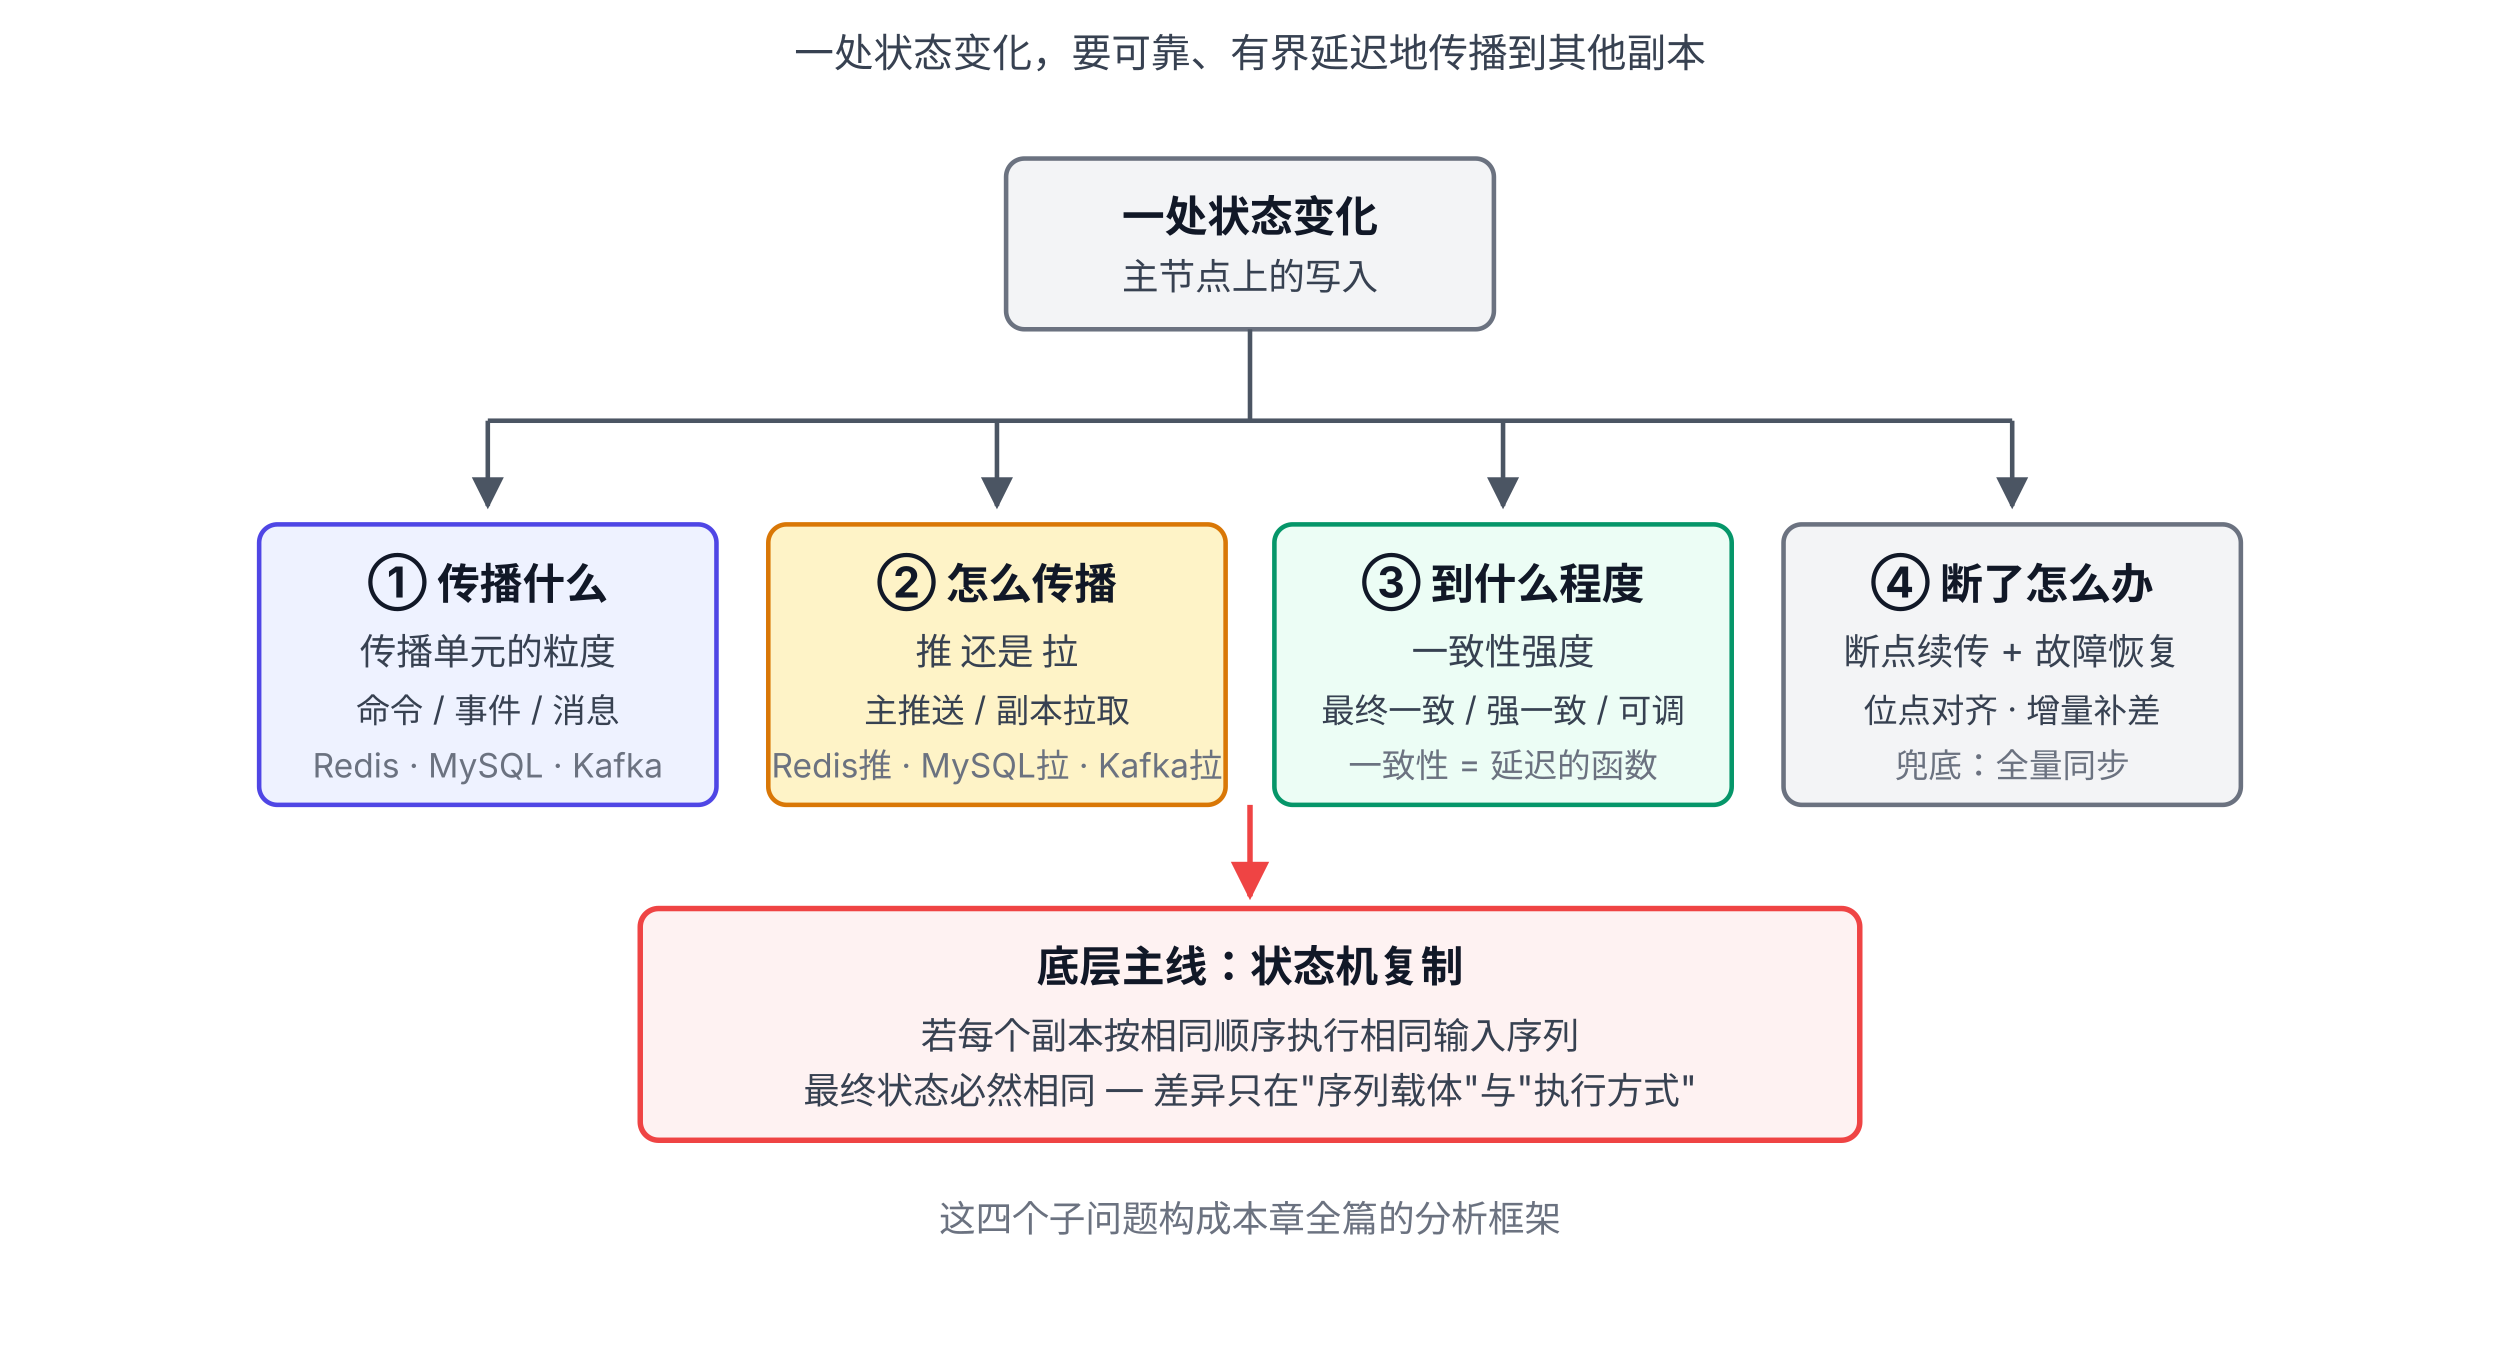
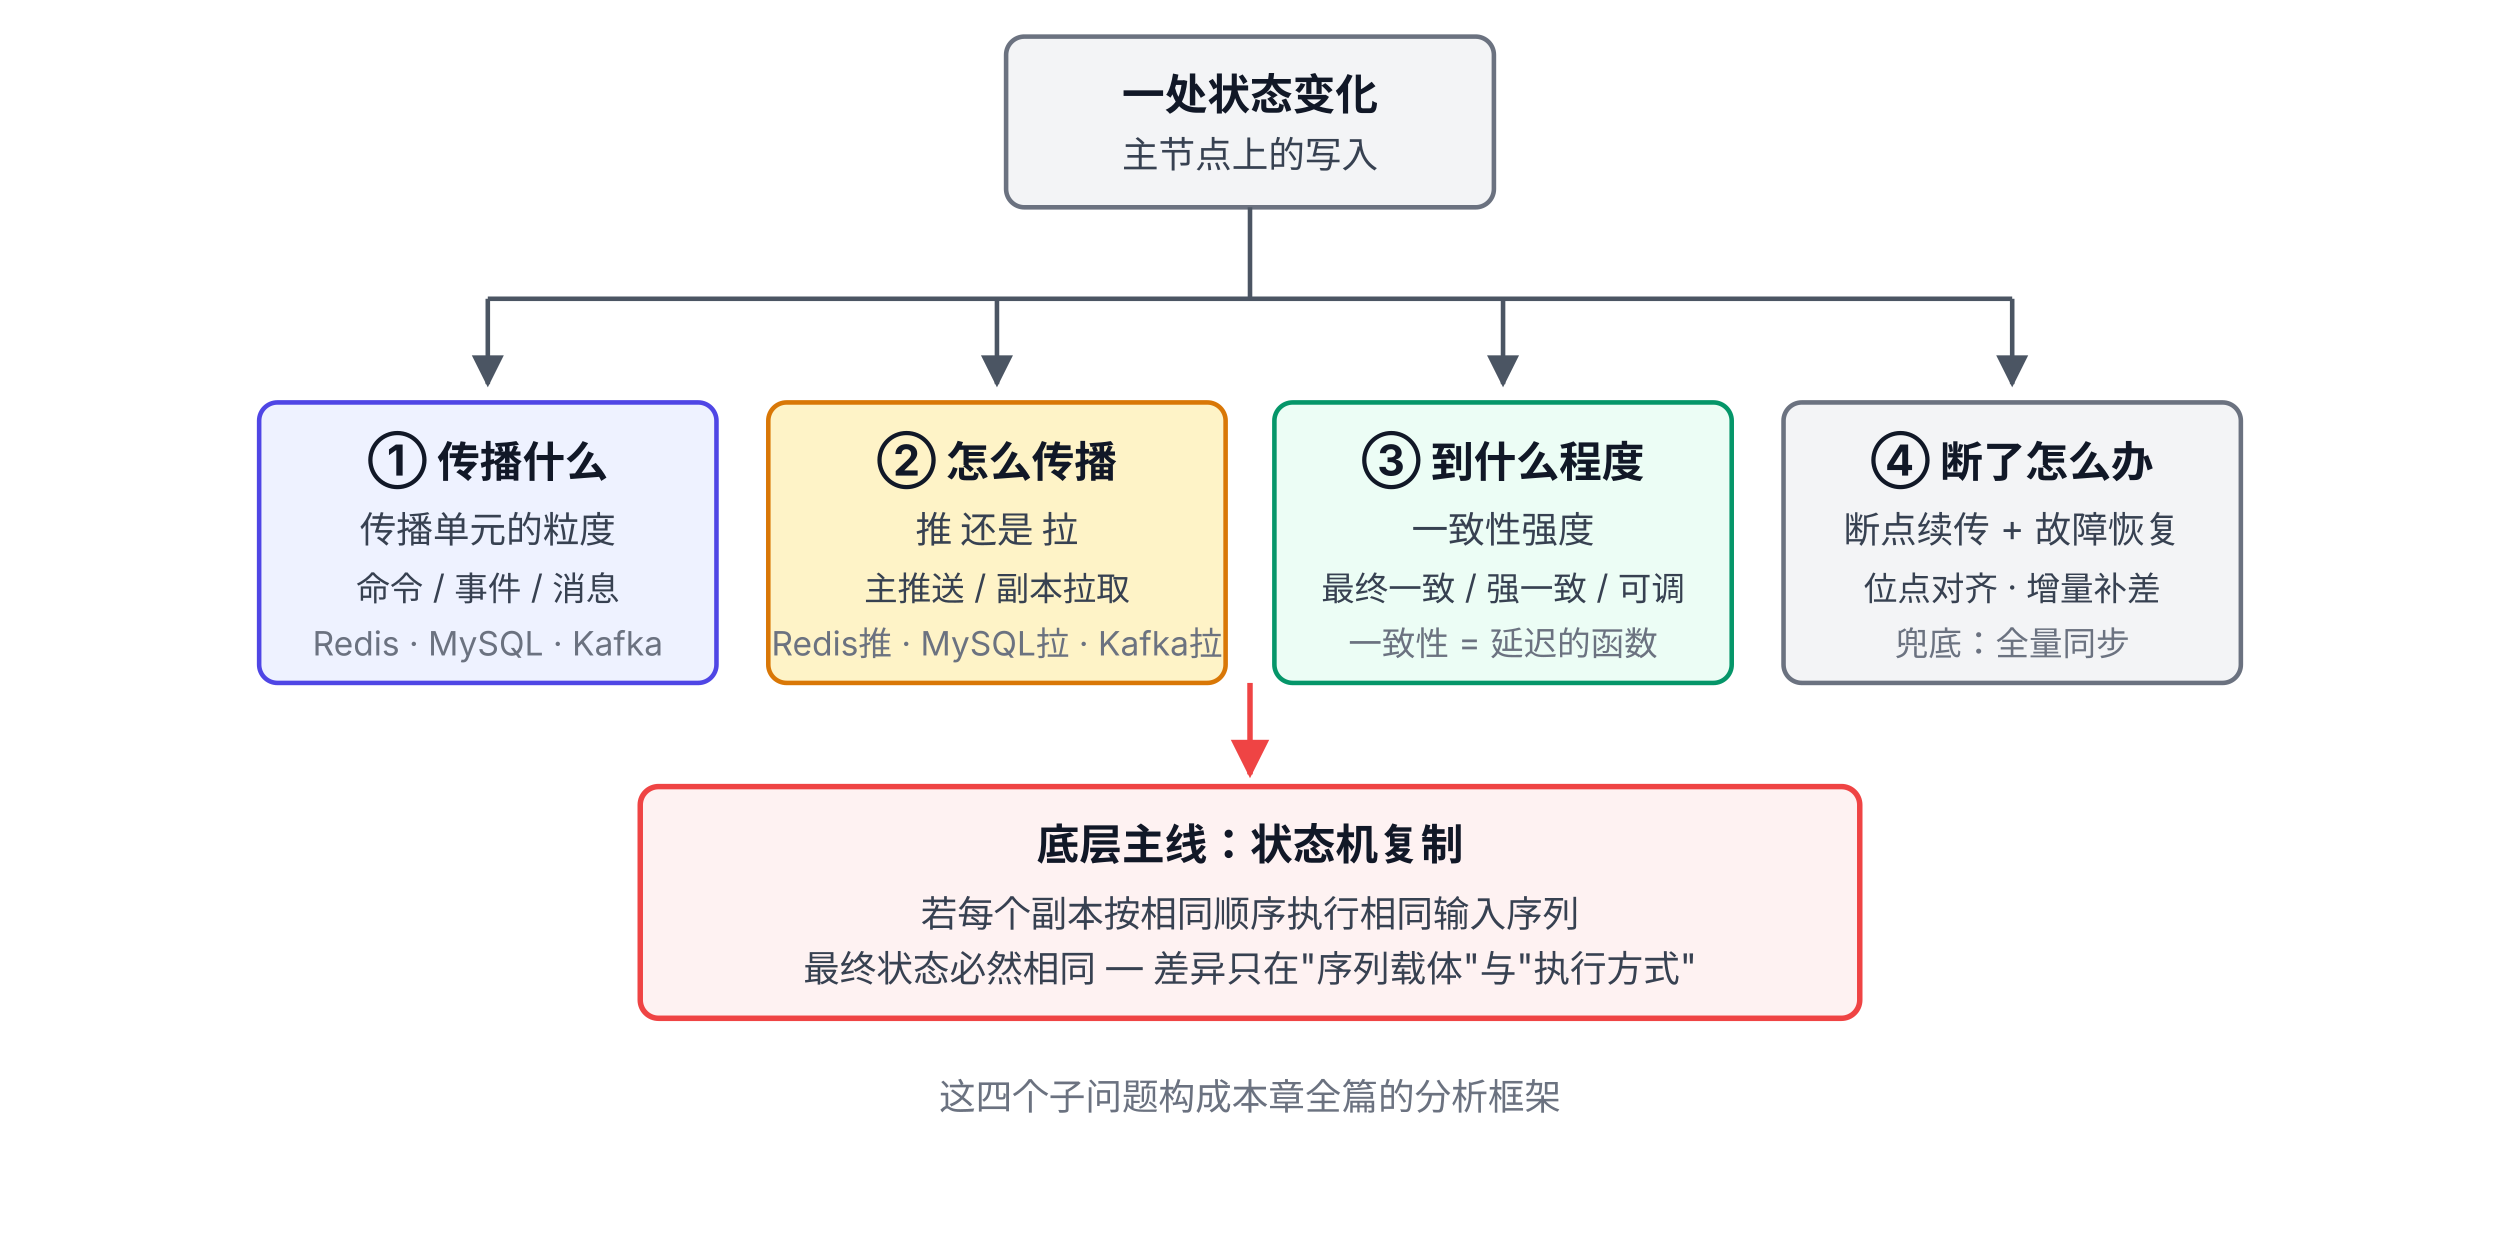
- <svg xmlns="http://www.w3.org/2000/svg" viewBox="0 34 820 446" font-family="system-ui, -apple-system, 'PingFang SC', 'Microsoft YaHei', sans-serif">
+ <svg xmlns="http://www.w3.org/2000/svg" viewBox="0 74 820 406" font-family="system-ui, -apple-system, 'PingFang SC', 'Microsoft YaHei', sans-serif">
  <defs>
    <marker id="arrow" viewBox="0 0 10 10" refX="9" refY="5" markerWidth="7" markerHeight="7" orient="auto-start-reverse">
      <path d="M0,0 L10,5 L0,10 z" fill="#4B5563" />
    </marker>
    <marker id="arrowRed" viewBox="0 0 10 10" refX="9" refY="5" markerWidth="7" markerHeight="7" orient="auto-start-reverse">
      <path d="M0,0 L10,5 L0,10 z" fill="#EF4444" />
    </marker>
  </defs>
-   <text x="410" y="56" text-anchor="middle" font-size="13" fill="#374151">一处状态变化，要可靠、有界延迟地传播到其他副本</text>
  <rect x="330" y="86" width="160" height="56" rx="6" fill="#F3F4F6" stroke="#6B7280" stroke-width="1.5" />
  <text x="410" y="110" text-anchor="middle" font-size="14" font-weight="600" fill="#111827">一处状态变化</text>
  <text x="410" y="129" text-anchor="middle" font-size="12" fill="#374151">主节点上的写入</text>
  <line x1="410" y1="142" x2="410" y2="172" stroke="#4B5563" stroke-width="1.5" />
  <line x1="160" y1="172" x2="660" y2="172" stroke="#4B5563" stroke-width="1.5" />
  <line x1="160" y1="172" x2="160" y2="200" stroke="#4B5563" stroke-width="1.5" marker-end="url(#arrow)" />
  <line x1="327" y1="172" x2="327" y2="200" stroke="#4B5563" stroke-width="1.5" marker-end="url(#arrow)" />
  <line x1="493" y1="172" x2="493" y2="200" stroke="#4B5563" stroke-width="1.5" marker-end="url(#arrow)" />
  <line x1="660" y1="172" x2="660" y2="200" stroke="#4B5563" stroke-width="1.5" marker-end="url(#arrow)" />
  <rect x="85" y="206" width="150" height="92" rx="6" fill="#EEF2FF" stroke="#4F46E5" stroke-width="1.5" />
  <text x="160" y="230" text-anchor="middle" font-size="14" font-weight="700" fill="#111827">① 传播什么</text>
  <text x="160" y="252" text-anchor="middle" font-size="12" fill="#374151">传播单元的粒度</text>
  <text x="160" y="271" text-anchor="middle" font-size="11" fill="#374151">命令 / 事件 / 消息</text>
  <text x="160" y="289" text-anchor="middle" font-size="11" fill="#6B7280">Redis · MySQL · Kafka</text>
  <rect x="252" y="206" width="150" height="92" rx="6" fill="#FEF3C7" stroke="#D97706" stroke-width="1.5" />
  <text x="327" y="230" text-anchor="middle" font-size="14" font-weight="700" fill="#111827">② 怎么传播</text>
  <text x="327" y="252" text-anchor="middle" font-size="12" fill="#374151">推 还是 拉</text>
  <text x="327" y="271" text-anchor="middle" font-size="11" fill="#374151">主推送 / 副本拉取</text>
  <text x="327" y="289" text-anchor="middle" font-size="11" fill="#6B7280">Redis推 · MySQL拉 · Kafka拉</text>
  <rect x="418" y="206" width="150" height="92" rx="6" fill="#ECFDF5" stroke="#059669" stroke-width="1.5" />
  <text x="493" y="230" text-anchor="middle" font-size="14" font-weight="700" fill="#111827">③ 到什么程度</text>
  <text x="493" y="252" text-anchor="middle" font-size="12" fill="#374151">一致性强度</text>
  <text x="493" y="271" text-anchor="middle" font-size="11" fill="#374151">最终一致 / 强一致 / 可调</text>
  <text x="493" y="289" text-anchor="middle" font-size="11" fill="#6B7280">一致性 = 延迟的函数</text>
  <rect x="585" y="206" width="150" height="92" rx="6" fill="#F3F4F6" stroke="#6B7280" stroke-width="1.5" />
  <text x="660" y="230" text-anchor="middle" font-size="14" font-weight="700" fill="#111827">④ 断了怎么办</text>
  <text x="660" y="252" text-anchor="middle" font-size="12" fill="#374151">断点续传 + 故障恢复</text>
  <text x="660" y="271" text-anchor="middle" font-size="11" fill="#374151">位点对齐 · 增量补差</text>
  <text x="660" y="289" text-anchor="middle" font-size="11" fill="#6B7280">兜底：全量同步</text>
  <line x1="410" y1="298" x2="410" y2="328" stroke="#EF4444" stroke-width="1.8" marker-end="url(#arrowRed)" />
  <rect x="210" y="332" width="400" height="76" rx="6" fill="#FEF2F2" stroke="#EF4444" stroke-width="1.8" />
  <text x="410" y="356" text-anchor="middle" font-size="14" font-weight="700" fill="#111827">底层主线：状态机复制</text>
  <text x="410" y="378" text-anchor="middle" font-size="12" fill="#374151">若每个副本按相同顺序执行相同输入序列</text>
  <text x="410" y="396" text-anchor="middle" font-size="12" fill="#374151">最终状态必然相同 — 差异只在"序列载体"与"执行方式"</text>
  <text x="410" y="438" text-anchor="middle" font-size="12" fill="#6B7280">这四个子问题构成本章全篇的分析框架</text>
</svg>
